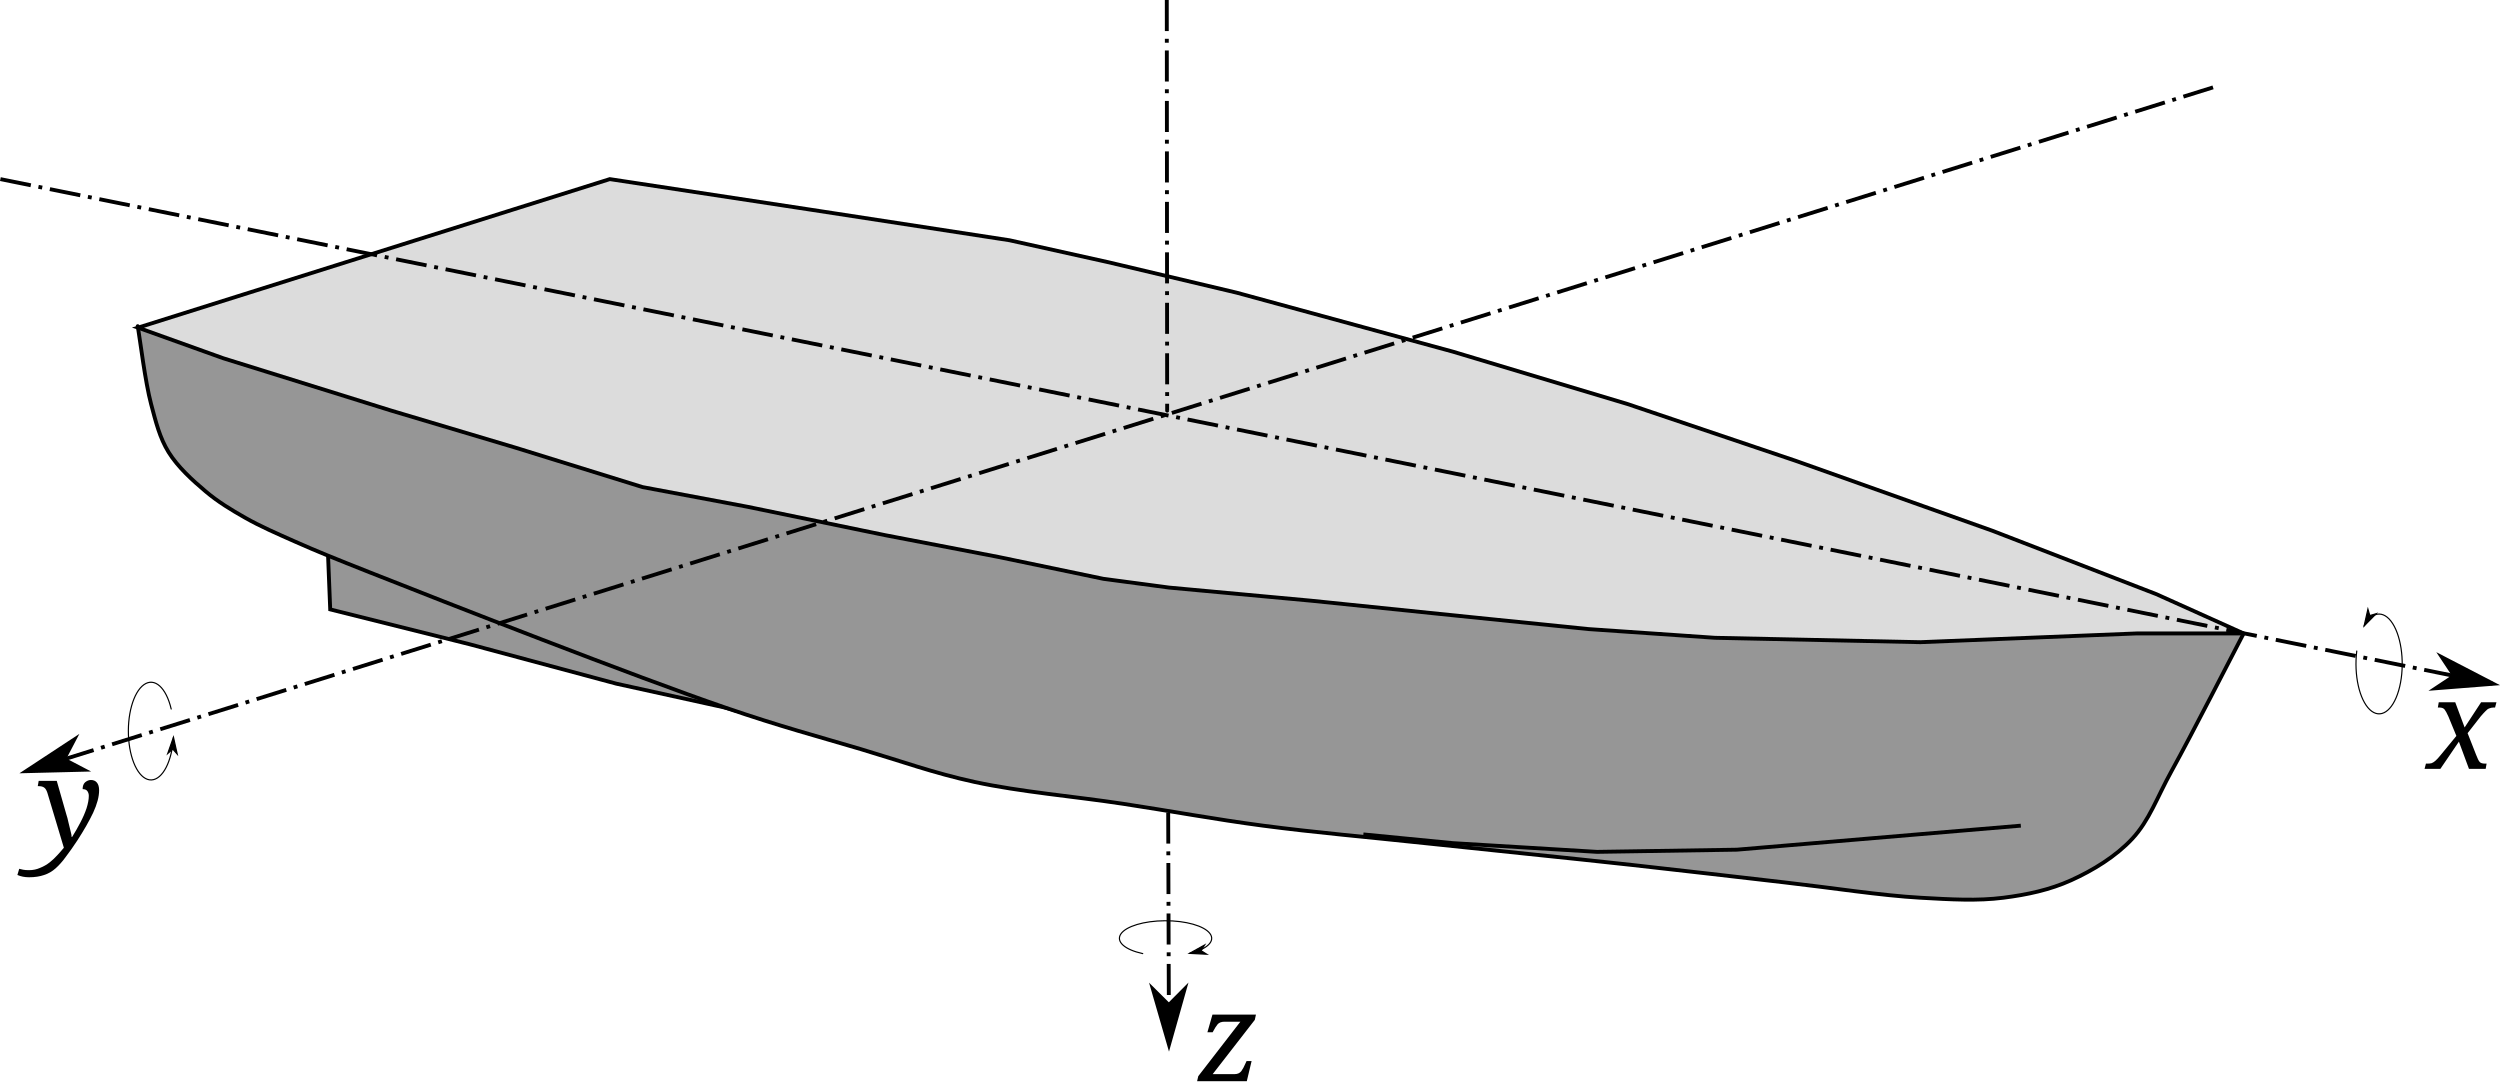
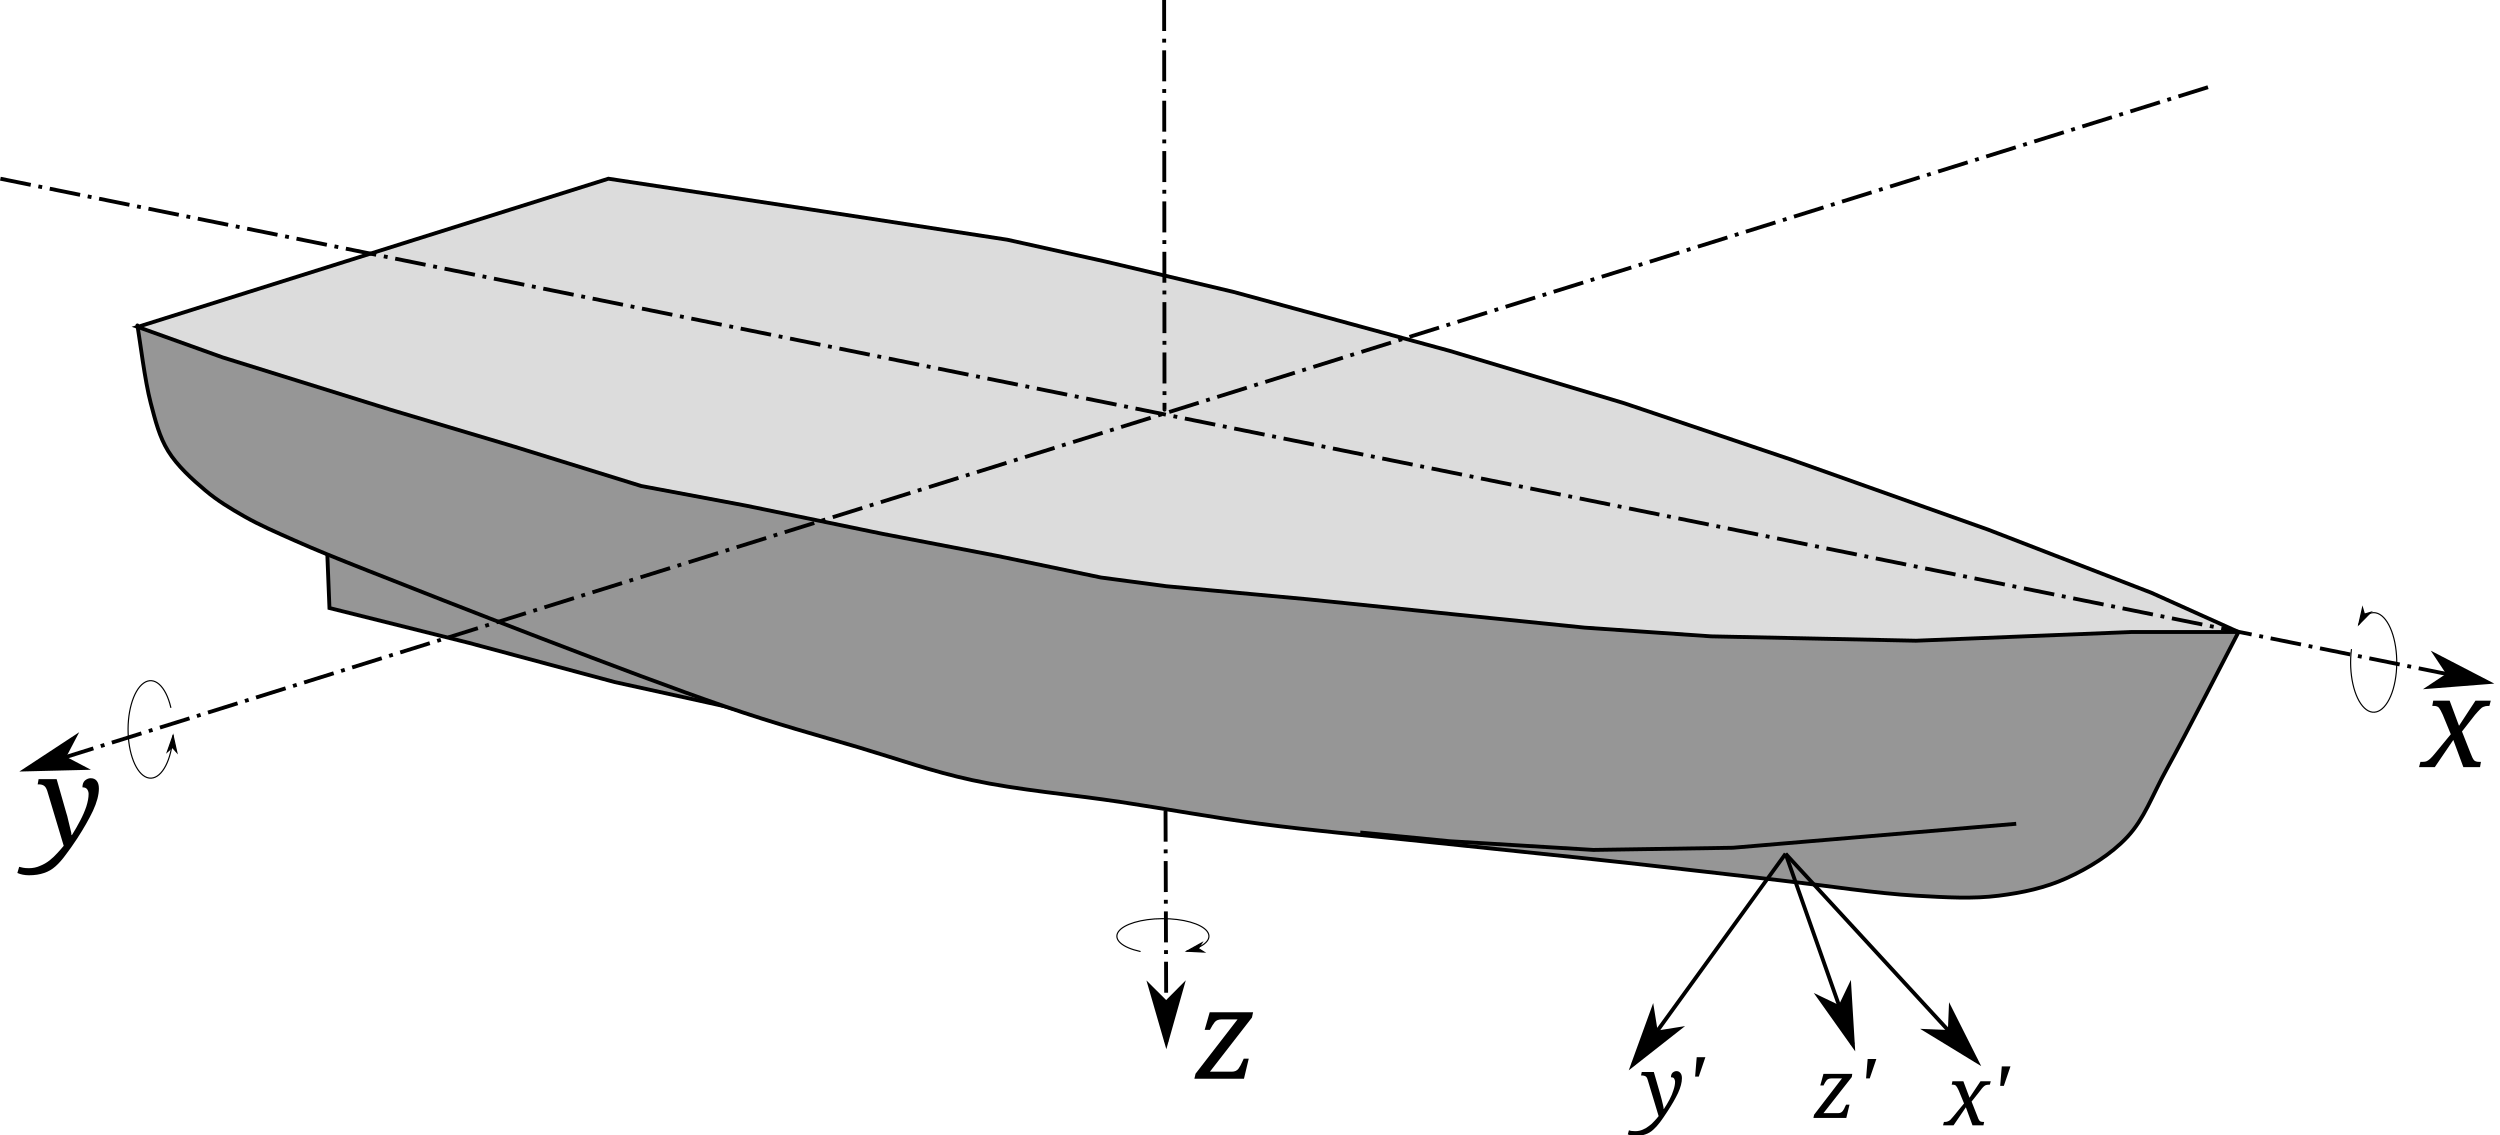
- <svg xmlns="http://www.w3.org/2000/svg" width="170.649mm" height="73.803mm" viewBox="0 0 170.649 73.803" version="1.1" id="svg8">
+ <svg xmlns="http://www.w3.org/2000/svg" width="171.038mm" height="77.611mm" viewBox="0 0 171.038 77.611" version="1.1" id="svg8">
  <defs id="defs2">
+     <marker orient="auto" refY="0" refX="0" id="marker5816" style="overflow:visible">
+       <path id="path5814" d="M 0,0 5,-5 -12.5,0 5,5 Z" style="fill:#000000;fill-opacity:1;fill-rule:evenodd;stroke:#000000;stroke-width:1pt;stroke-opacity:1" transform="matrix(-0.8,0,0,-0.8,-10,0)" />
+     </marker>
+     <marker orient="auto" refY="0" refX="0" id="marker5740" style="overflow:visible">
+       <path id="path5480" d="M 0,0 5,-5 -12.5,0 5,5 Z" style="fill:#000000;fill-opacity:1;fill-rule:evenodd;stroke:#000000;stroke-width:1pt;stroke-opacity:1" transform="matrix(-0.8,0,0,-0.8,-10,0)" />
+     </marker>
    <marker style="overflow:visible" id="marker9691" refX="0" refY="0" orient="auto">
      <path transform="matrix(0.8,0,0,0.8,10,0)" style="fill:#000000;fill-opacity:1;fill-rule:evenodd;stroke:#000000;stroke-width:1pt;stroke-opacity:1" d="M 0,0 5,-5 -12.5,0 5,5 Z" id="path9689" />
    </marker>
    <marker orient="auto" refY="0" refX="0" id="Arrow1Lstart" style="overflow:visible">
      <path id="path4526" d="M 0,0 5,-5 -12.5,0 5,5 Z" style="fill:#000000;fill-opacity:1;fill-rule:evenodd;stroke:#000000;stroke-width:1pt;stroke-opacity:1" transform="matrix(0.8,0,0,0.8,10,0)" />
    </marker>
    <marker style="overflow:visible" id="marker8538" refX="0" refY="0" orient="auto">
      <path transform="matrix(-0.8,0,0,-0.8,-10,0)" style="fill:#000000;fill-opacity:1;fill-rule:evenodd;stroke:#000000;stroke-width:1pt;stroke-opacity:1" d="M 0,0 5,-5 -12.5,0 5,5 Z" id="path8536" />
    </marker>
    <marker orient="auto" refY="0" refX="0" id="marker5425" style="overflow:visible">
      <path id="path5423" d="M 0,0 5,-5 -12.5,0 5,5 Z" style="fill:#000000;fill-opacity:1;fill-rule:evenodd;stroke:#000000;stroke-width:1pt;stroke-opacity:1" transform="matrix(-0.8,0,0,-0.8,-10,0)" />
    </marker>
    <marker style="overflow:visible" id="marker4832" refX="0" refY="0" orient="auto">
      <path transform="matrix(-0.8,0,0,-0.8,-10,0)" style="fill:#000000;fill-opacity:1;fill-rule:evenodd;stroke:#000000;stroke-width:1pt;stroke-opacity:1" d="M 0,0 5,-5 -12.5,0 5,5 Z" id="path4830" />
    </marker>
    <marker style="overflow:visible" id="marker4810" refX="0" refY="0" orient="auto">
      <path transform="matrix(-0.8,0,0,-0.8,-10,0)" style="fill:#000000;fill-opacity:1;fill-rule:evenodd;stroke:#000000;stroke-width:1pt;stroke-opacity:1" d="M 0,0 5,-5 -12.5,0 5,5 Z" id="path4808" />
    </marker>
    <marker orient="auto" refY="0" refX="0" id="Arrow1Lend" style="overflow:visible">
      <path id="path4529" d="M 0,0 5,-5 -12.5,0 5,5 Z" style="fill:#000000;fill-opacity:1;fill-rule:evenodd;stroke:#000000;stroke-width:1pt;stroke-opacity:1" transform="matrix(-0.8,0,0,-0.8,-10,0)" />
    </marker>
    <marker orient="auto" refY="0" refX="0" id="marker5425-9" style="overflow:visible">
      <path id="path5423-3" d="M 0,0 5,-5 -12.5,0 5,5 Z" style="fill:#000000;fill-opacity:1;fill-rule:evenodd;stroke:#000000;stroke-width:1pt;stroke-opacity:1" transform="matrix(-0.8,0,0,-0.8,-10,0)" />
    </marker>
    <marker orient="auto" refY="0" refX="0" id="Arrow1Lstart-8" style="overflow:visible">
      <path id="path4526-4" d="M 0,0 5,-5 -12.5,0 5,5 Z" style="fill:#000000;fill-opacity:1;fill-rule:evenodd;stroke:#000000;stroke-width:1pt;stroke-opacity:1" transform="matrix(0.8,0,0,0.8,10,0)" />
    </marker>
+     <marker orient="auto" refY="0" refX="0" id="marker5816-4" style="overflow:visible">
+       <path id="path5814-5" d="M 0,0 5,-5 -12.5,0 5,5 Z" style="fill:#000000;fill-opacity:1;fill-rule:evenodd;stroke:#000000;stroke-width:1pt;stroke-opacity:1" transform="matrix(-0.8,0,0,-0.8,-10,0)" />
+     </marker>
+     <marker orient="auto" refY="0" refX="0" id="marker5816-4-6" style="overflow:visible">
+       <path id="path5814-5-6" d="M 0,0 5,-5 -12.5,0 5,5 Z" style="fill:#000000;fill-opacity:1;fill-rule:evenodd;stroke:#000000;stroke-width:1pt;stroke-opacity:1" transform="matrix(-0.8,0,0,-0.8,-10,0)" />
+     </marker>
  </defs>
-   <g id="layer2" style="display:inline" transform="translate(-21.89088,-12.67292)">
+   <g id="layer2" style="display:inline" transform="translate(-21.89088,-12.67307)">
    <path style="fill:#969696;fill-opacity:1;fill-rule:evenodd;stroke:#000000;stroke-width:0.265px;stroke-linecap:butt;stroke-linejoin:miter;stroke-opacity:1" d="m 44.282,50.544 0.149,3.727 9.542,2.386 9.989,2.684 7.455,1.64 4.622,1.342" id="path4517" />
    <path style="fill:#969696;fill-opacity:1;fill-rule:evenodd;stroke:#000000;stroke-width:0.265;stroke-linecap:butt;stroke-linejoin:miter;stroke-miterlimit:4;stroke-dasharray:none;stroke-dashoffset:0;stroke-opacity:1" d="m 31.31,35.038 c 0,0 -0.039,-0.229 0,0 0.149,0.87 0.491,3.696 0.895,5.218 0.328,1.236 0.586,2.297 1.193,3.28 0.624,1.011 1.632,1.922 2.535,2.684 0.844,0.712 1.713,1.237 2.684,1.789 1.054,0.599 2.166,1.079 3.429,1.64 1.517,0.674 2.741,1.165 5.069,2.087 5.071,2.008 18.095,7.115 24.303,9.244 3.785,1.298 6.295,1.956 9.244,2.833 2.694,0.801 4.974,1.634 7.753,2.236 3.132,0.679 6.811,0.986 10.139,1.491 3.23,0.49 6.241,1.055 9.542,1.491 3.539,0.468 7.126,0.776 11.033,1.193 4.427,0.472 9.804,1.012 14.164,1.491 3.745,0.411 7.063,0.81 10.437,1.193 3.175,0.361 6.534,0.891 9.244,1.044 2.115,0.119 3.887,0.226 5.666,0 1.633,-0.207 3.174,-0.538 4.622,-1.193 1.489,-0.673 3.041,-1.616 4.175,-2.833 1.167,-1.252 1.677,-2.798 2.684,-4.622 1.418,-2.569 4.1,-7.828 4.92,-9.393" id="path4513" />
    <path style="fill:none;fill-rule:evenodd;stroke:#000000;stroke-width:0.265px;stroke-linecap:butt;stroke-linejoin:miter;stroke-opacity:1" d="m 159.831,69.032 -19.383,1.64 -9.542,0.149 -9.84,-0.596 -6.113,-0.596" id="path4515" />
    <path style="fill:#dcdcdc;fill-opacity:1;fill-rule:evenodd;stroke:#000000;stroke-width:0.265px;stroke-linecap:butt;stroke-linejoin:miter;stroke-opacity:1" d="m 31.31,35.038 32.205,-10.139 13.717,2.087 13.568,2.087 6.709,1.491 8.797,2.087 14.761,4.026 11.928,3.578 11.48,3.877 13.419,4.771 11.182,4.324 5.964,2.684 h -7.306 L 152.973,56.508 138.958,56.209 130.31,55.613 121.514,54.718 111.375,53.675 101.684,52.78 97.211,52.184 90.054,50.693 82.301,49.202 72.908,47.264 65.752,45.922 57.104,43.238 48.605,40.703 37.125,37.125 Z" id="path4511" />
  </g>
-   <g id="layer4" style="display:inline" transform="translate(-21.89088,-12.67292)">
+   <g id="layer4" style="display:inline" transform="translate(-21.89088,-12.67307)">
    <text xml:space="preserve" style="font-style:italic;font-variant:normal;font-weight:normal;font-stretch:normal;font-size:8.467px;line-height:125%;font-family:sans-serif;-inkscape-font-specification:'sans-serif Italic';letter-spacing:0px;word-spacing:0px;fill:#000000;fill-opacity:1;stroke:none;stroke-width:0.265px;stroke-linecap:butt;stroke-linejoin:miter;stroke-opacity:1" x="106.306" y="83.494" id="text5365">
      <tspan id="tspan5363" x="106.306" y="90.985" style="font-style:italic;font-variant:normal;font-weight:normal;font-stretch:normal;font-family:sans-serif;-inkscape-font-specification:'sans-serif Italic';stroke-width:0.265px" />
    </text>
    <text xml:space="preserve" style="font-style:italic;font-variant:normal;font-weight:normal;font-stretch:normal;font-size:8.467px;line-height:125%;font-family:serif;-inkscape-font-specification:'serif, Italic';font-variant-ligatures:normal;font-variant-caps:normal;font-variant-numeric:normal;font-feature-settings:normal;text-align:start;letter-spacing:0px;word-spacing:0px;writing-mode:lr-tb;text-anchor:start;fill:#000000;fill-opacity:1;stroke:none;stroke-width:0.265px;stroke-linecap:butt;stroke-linejoin:miter;stroke-opacity:1" x="187.563" y="65.155" id="text5369">
      <tspan id="tspan5367" x="187.563" y="65.155" style="font-style:italic;font-variant:normal;font-weight:normal;font-stretch:normal;font-size:8.467px;font-family:serif;-inkscape-font-specification:'serif, Italic';font-variant-ligatures:normal;font-variant-caps:normal;font-variant-numeric:normal;font-feature-settings:normal;text-align:start;writing-mode:lr-tb;text-anchor:start;stroke-width:0.265px">x</tspan>
    </text>
    <text xml:space="preserve" style="font-style:italic;font-variant:normal;font-weight:normal;font-stretch:normal;font-size:8.467px;line-height:125%;font-family:serif;-inkscape-font-specification:'serif Italic';letter-spacing:0px;word-spacing:0px;fill:#000000;fill-opacity:1;stroke:none;stroke-width:0.265px;stroke-linecap:butt;stroke-linejoin:miter;stroke-opacity:1" x="24.452" y="70.523" id="text5373">
      <tspan id="tspan5371" x="24.452" y="70.523" style="font-style:italic;font-variant:normal;font-weight:normal;font-stretch:normal;font-family:serif;-inkscape-font-specification:'serif Italic';stroke-width:0.265px">y</tspan>
    </text>
    <text xml:space="preserve" style="font-style:italic;font-variant:normal;font-weight:normal;font-stretch:normal;font-size:8.467px;line-height:125%;font-family:serif;-inkscape-font-specification:'serif, Italic';font-variant-ligatures:normal;font-variant-caps:normal;font-variant-numeric:normal;font-feature-settings:normal;text-align:start;letter-spacing:0px;word-spacing:0px;writing-mode:lr-tb;text-anchor:start;fill:#000000;fill-opacity:1;stroke:none;stroke-width:0.265px;stroke-linecap:butt;stroke-linejoin:miter;stroke-opacity:1" x="103.622" y="86.476" id="text5377">
      <tspan id="tspan5375" x="103.622" y="86.476" style="font-style:italic;font-variant:normal;font-weight:normal;font-stretch:normal;font-size:8.467px;font-family:serif;-inkscape-font-specification:'serif, Italic';font-variant-ligatures:normal;font-variant-caps:normal;font-variant-numeric:normal;font-feature-settings:normal;text-align:start;writing-mode:lr-tb;text-anchor:start;stroke-width:0.265px">z</tspan>
    </text>
+     <g id="g7520" transform="translate(-31.78185,40.96879)">
+       <path id="path5439" d="M 175.834,30.113 165.406,44.514" style="display:inline;fill:none;fill-rule:evenodd;stroke:#000000;stroke-width:0.265;stroke-linecap:butt;stroke-linejoin:miter;stroke-miterlimit:4;stroke-dasharray:none;stroke-opacity:1;marker-end:url(#marker5816)" />
+       <path id="path5439-0" d="m 175.834,30.113 13.036,14.153" style="display:inline;fill:none;fill-rule:evenodd;stroke:#000000;stroke-width:0.265;stroke-linecap:butt;stroke-linejoin:miter;stroke-miterlimit:4;stroke-dasharray:none;stroke-opacity:1;marker-end:url(#marker5816-4)" />
+       <path id="path5439-0-5" d="m 175.834,30.113 4.593,13.036" style="display:inline;fill:none;fill-rule:evenodd;stroke:#000000;stroke-width:0.265;stroke-linecap:butt;stroke-linejoin:miter;stroke-miterlimit:4;stroke-dasharray:none;stroke-opacity:1;marker-end:url(#marker5816-4-6)" />
+       <text id="text5369-5" y="48.698" x="186.714" style="font-style:italic;font-variant:normal;font-weight:normal;font-stretch:normal;font-size:5.644px;line-height:125%;font-family:serif;-inkscape-font-specification:'serif, Italic';font-variant-ligatures:normal;font-variant-caps:normal;font-variant-numeric:normal;font-feature-settings:normal;text-align:start;letter-spacing:0px;word-spacing:0px;writing-mode:lr-tb;text-anchor:start;display:inline;fill:#000000;fill-opacity:1;stroke:none;stroke-width:0.265px;stroke-linecap:butt;stroke-linejoin:miter;stroke-opacity:1" xml:space="preserve">
+         <tspan y="48.698" x="186.714" id="tspan7452">x'</tspan>
+       </text>
+       <text id="text5369-5-3" y="48.185" x="177.74" style="font-style:italic;font-variant:normal;font-weight:normal;font-stretch:normal;font-size:5.644px;line-height:125%;font-family:serif;-inkscape-font-specification:'serif, Italic';font-variant-ligatures:normal;font-variant-caps:normal;font-variant-numeric:normal;font-feature-settings:normal;text-align:start;letter-spacing:0px;word-spacing:0px;writing-mode:lr-tb;text-anchor:start;display:inline;fill:#000000;fill-opacity:1;stroke:none;stroke-width:0.265px;stroke-linecap:butt;stroke-linejoin:miter;stroke-opacity:1" xml:space="preserve">
+         <tspan y="48.185" x="177.74" id="tspan7480">z'</tspan>
+       </text>
+       <text id="text5369-5-5" y="48.061" x="165.946" style="font-style:italic;font-variant:normal;font-weight:normal;font-stretch:normal;font-size:5.644px;line-height:125%;font-family:serif;-inkscape-font-specification:'serif, Italic';font-variant-ligatures:normal;font-variant-caps:normal;font-variant-numeric:normal;font-feature-settings:normal;text-align:start;letter-spacing:0px;word-spacing:0px;writing-mode:lr-tb;text-anchor:start;display:inline;fill:#000000;fill-opacity:1;stroke:none;stroke-width:0.265px;stroke-linecap:butt;stroke-linejoin:miter;stroke-opacity:1" xml:space="preserve">
+         <tspan y="48.061" x="165.946" id="tspan7482">y'</tspan>
+       </text>
+     </g>
  </g>
-   <g id="layer3" style="display:inline" transform="translate(-21.89088,-12.67292)">
+   <g id="layer3" style="display:inline" transform="translate(-21.89088,-12.67307)">
    <path style="fill:#000000;fill-opacity:1;fill-rule:evenodd;stroke:#000000;stroke-width:0.265;stroke-linecap:butt;stroke-linejoin:miter;stroke-miterlimit:4;stroke-dasharray:2.12, 0.53, 0.265, 0.53;stroke-dashoffset:0;stroke-opacity:1;marker-end:url(#marker4810)" d="M 21.917,24.899 192.036,59.34" id="path4520" />
    <path style="fill:#000000;fill-opacity:1;fill-rule:evenodd;stroke:#000000;stroke-width:0.265;stroke-linecap:butt;stroke-linejoin:miter;stroke-miterlimit:4;stroke-dasharray:2.12, 0.53, 0.265, 0.53;stroke-dashoffset:0;stroke-opacity:1;marker-end:url(#Arrow1Lend)" d="M 172.952,18.637 23.706,65.304" id="path4522" />
    <path style="fill:#000000;fill-opacity:1;fill-rule:evenodd;stroke:#000000;stroke-width:0.265;stroke-linecap:butt;stroke-linejoin:miter;stroke-miterlimit:4;stroke-dasharray:2.12, 0.53, 0.265, 0.53;stroke-dashoffset:0;stroke-opacity:1;marker-end:url(#marker4832)" d="m 101.535,12.673 c 0,0 0.026,28.324 0.026,28.03 m 0.07,27.434 0.053,15.804" id="path4524" />
    <path style="fill:none;fill-opacity:1;fill-rule:evenodd;stroke:#000000;stroke-width:0.08;stroke-linecap:round;stroke-miterlimit:4;stroke-dasharray:none;stroke-dashoffset:0;stroke-opacity:1;marker-end:url(#marker5425)" id="path5421" d="m 99.892,77.765 a 3.15,1.2 0 0 1 -1.491,-1.341 3.15,1.2 0 0 1 3.003,-0.901 3.15,1.2 0 0 1 3.073,0.867 3.15,1.2 0 0 1 -1.385,1.358" />
    <path style="display:inline;fill:none;fill-opacity:1;fill-rule:evenodd;stroke:#000000;stroke-width:0.08;stroke-linecap:round;stroke-miterlimit:4;stroke-dasharray:none;stroke-dashoffset:0;stroke-opacity:1;marker-start:url(#Arrow1Lstart)" id="path5421-8" d="m 33.731,63.002 a 1.546,3.335 0 0 1 -1.5,2.909 1.546,3.335 0 0 1 -1.556,-2.769 1.546,3.335 0 0 1 1.038,-3.732 1.546,3.335 0 0 1 1.864,1.66" />
    <path style="display:inline;fill:none;fill-opacity:1;fill-rule:evenodd;stroke:#000000;stroke-width:0.08;stroke-linecap:round;stroke-miterlimit:4;stroke-dasharray:none;stroke-dashoffset:0;stroke-opacity:1;marker-start:url(#marker9691)" id="path5421-8-7" d="m 183.267,55.395 a 1.578,3.406 0 0 1 2.057,0.032 1.578,3.406 0 0 1 0.296,4.391 1.578,3.406 0 0 1 -1.967,1.295 1.578,3.406 0 0 1 -0.89,-4" />
  </g>
</svg>
